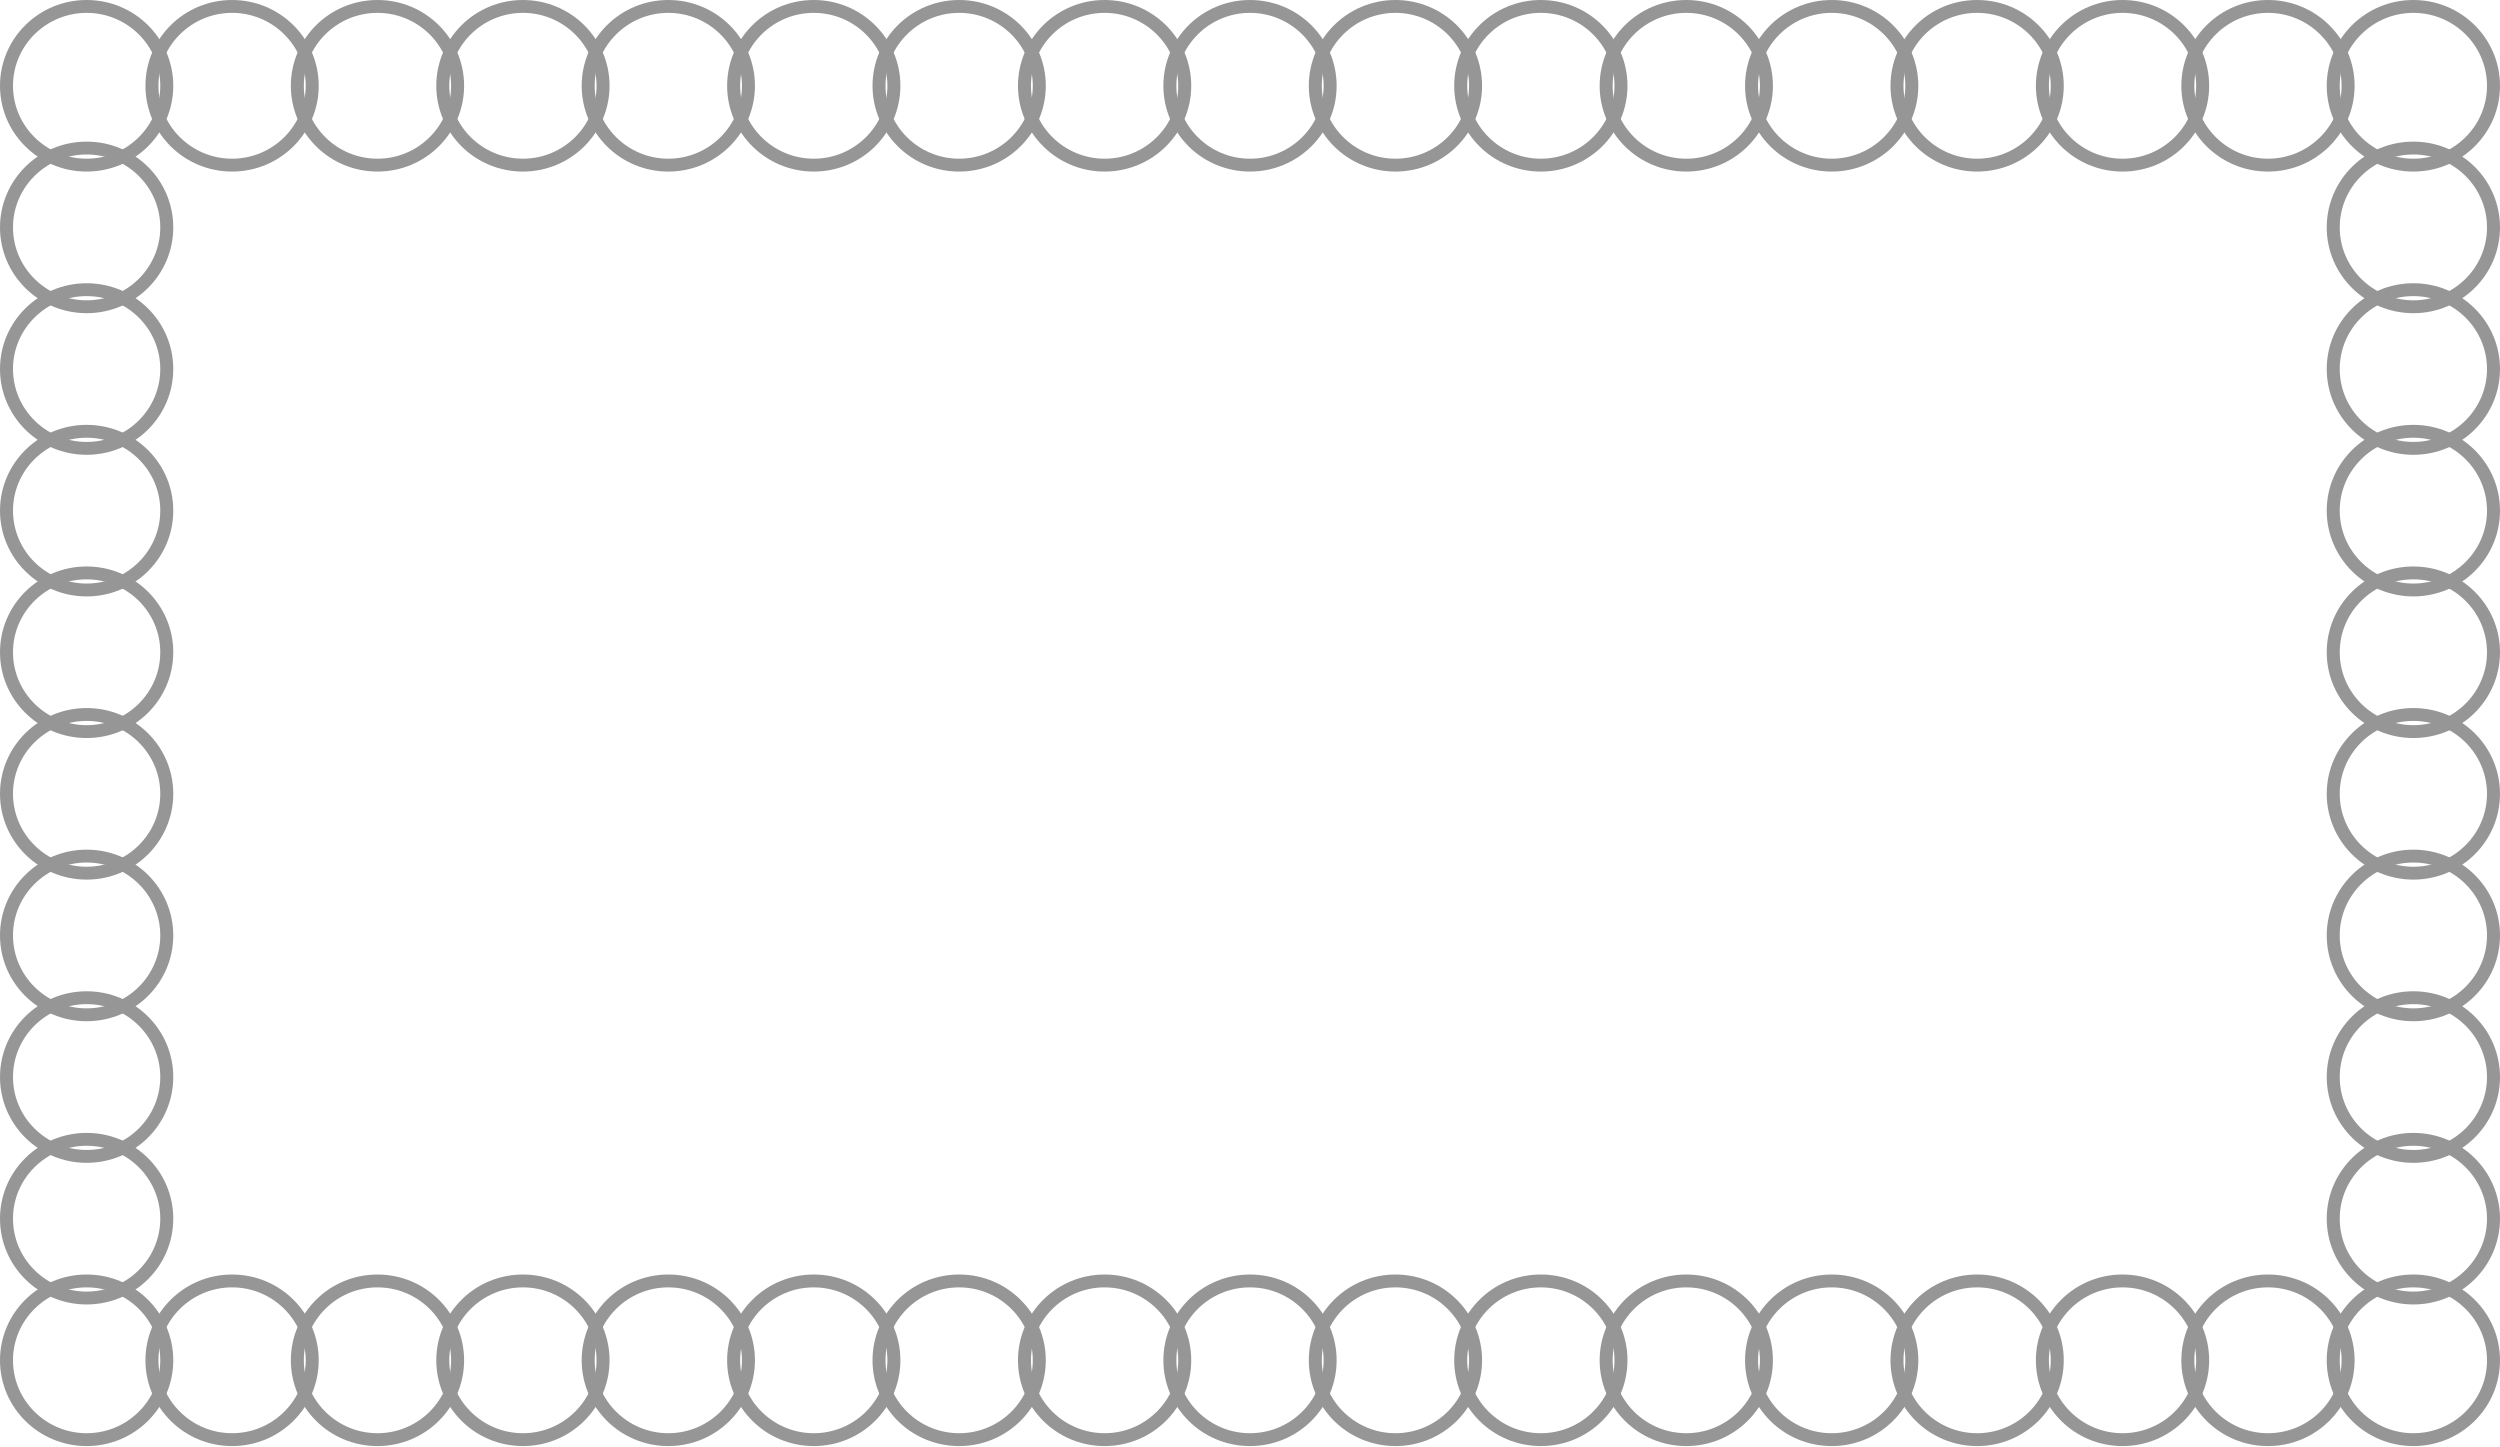
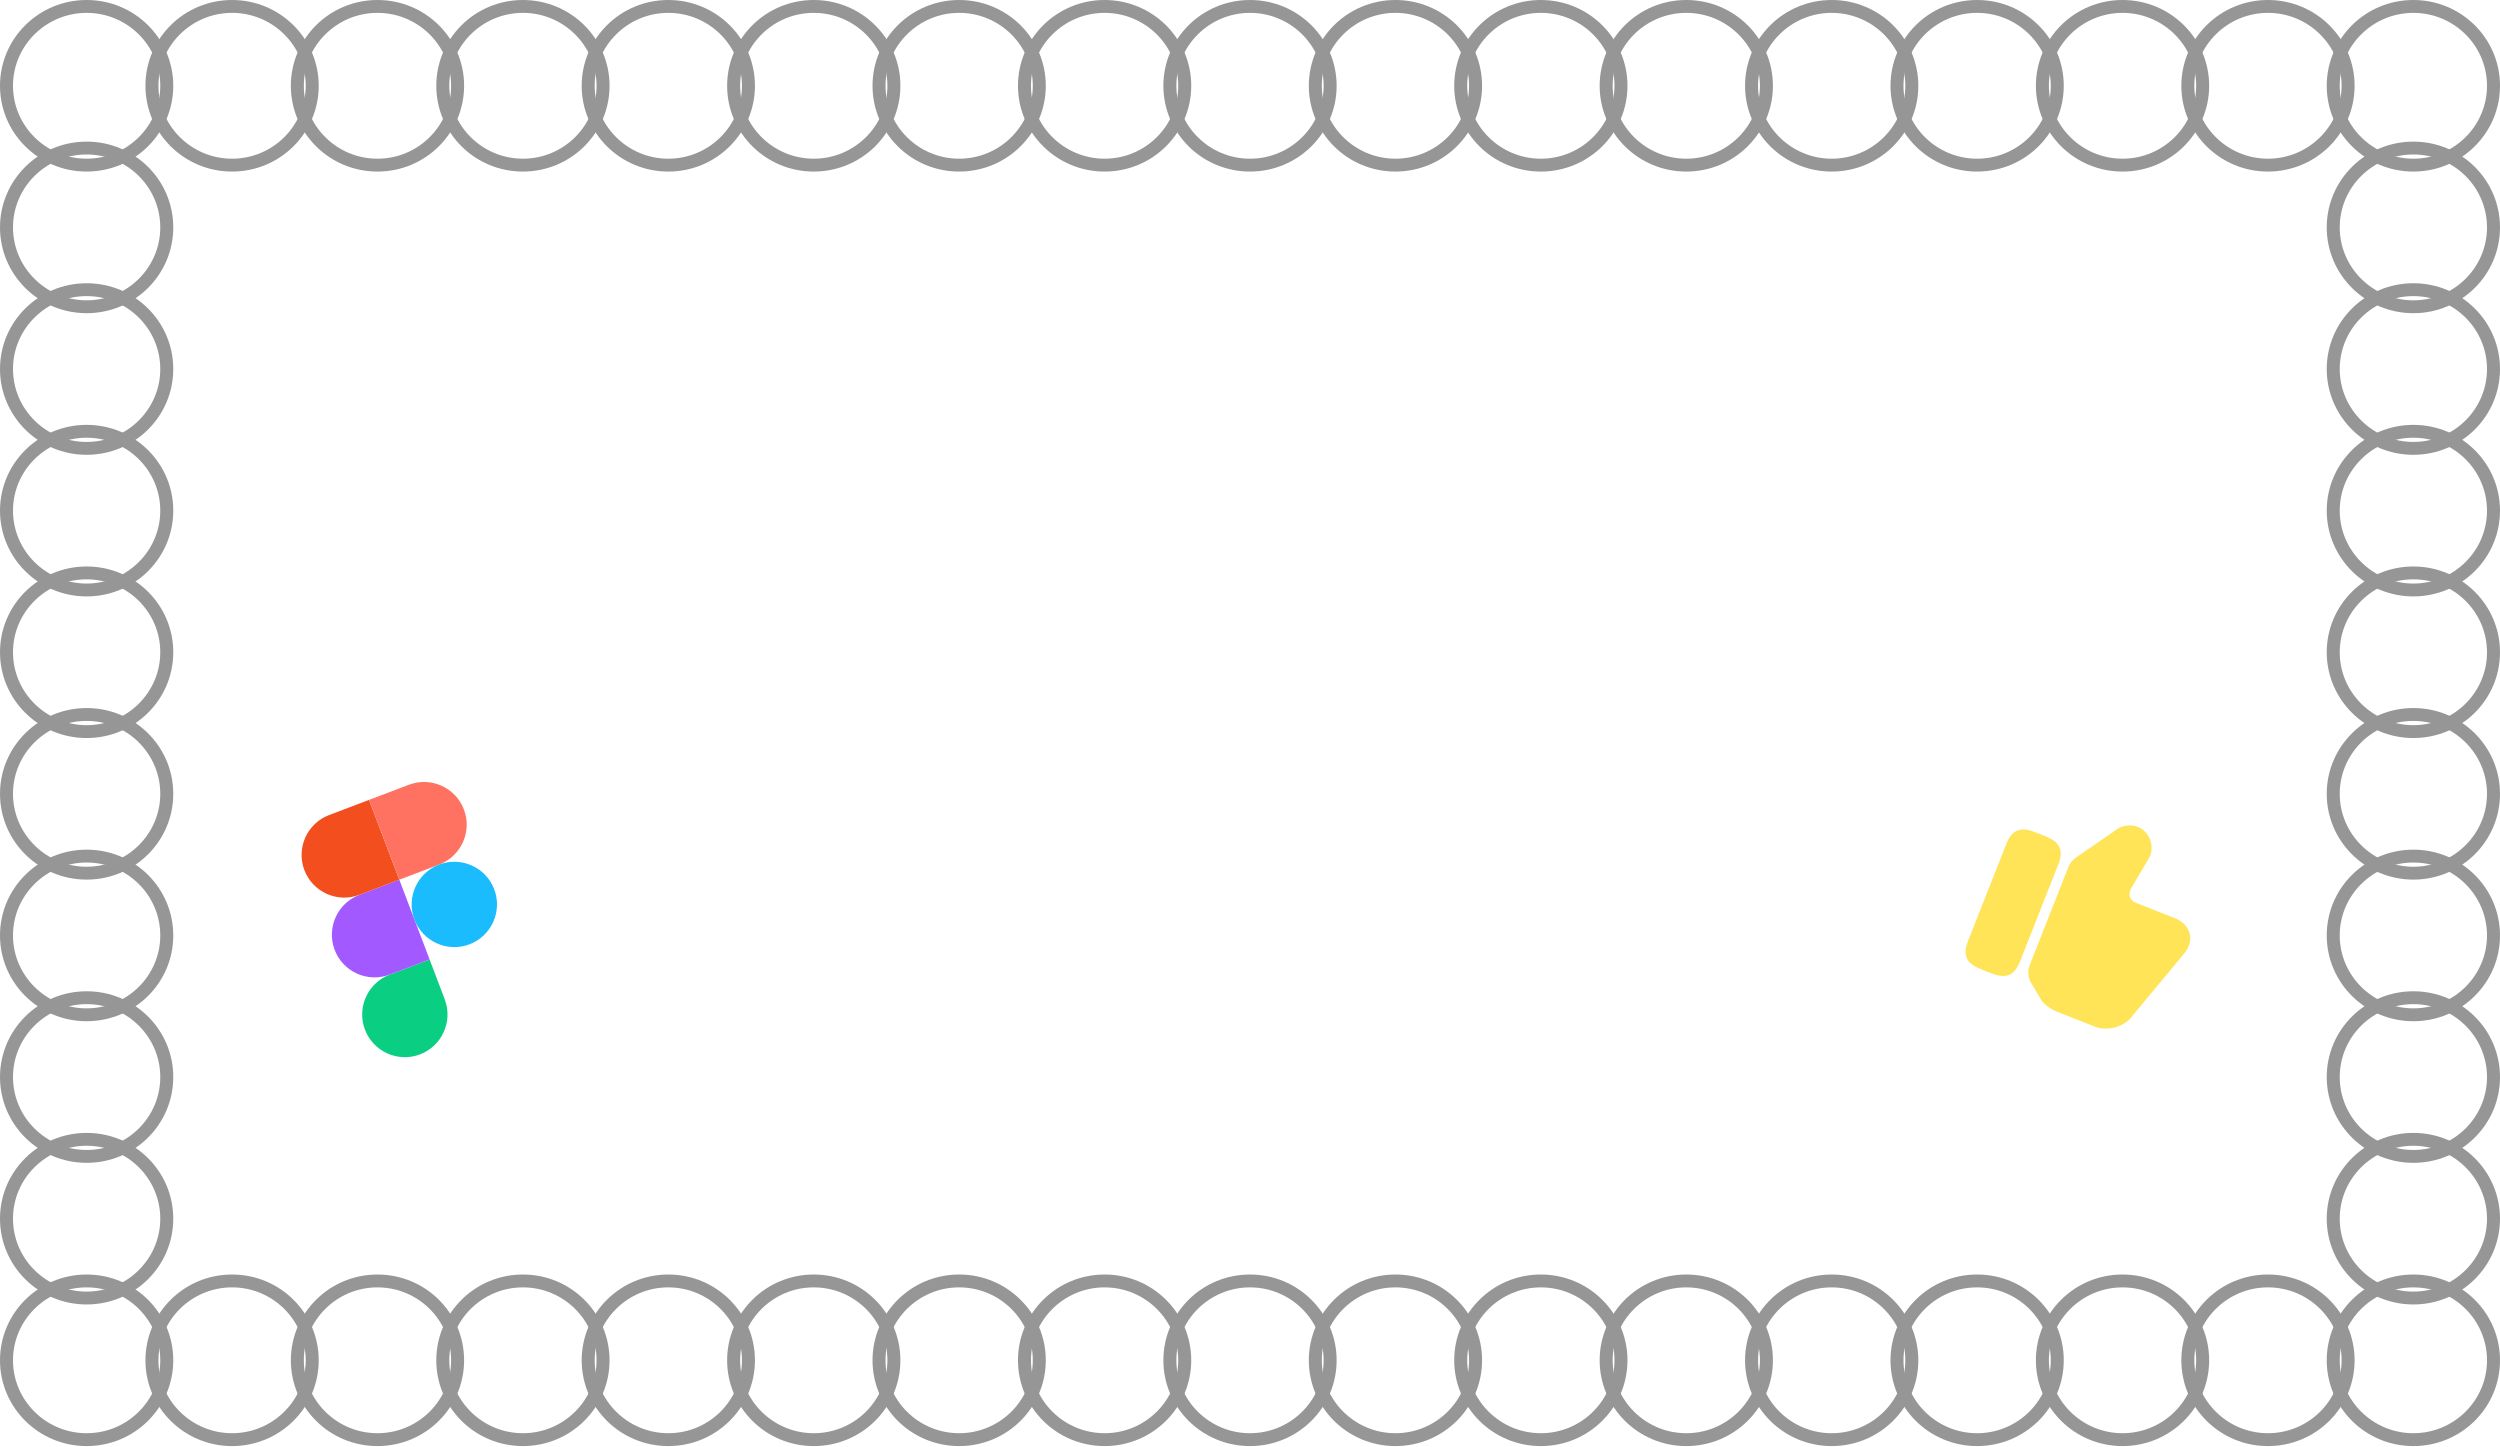
<svg xmlns="http://www.w3.org/2000/svg" width="510" height="295" viewBox="0 0 510 295" fill="none">
+   <path d="M414.07 196.858L421.95 176.882C422.261 176.095 422.799 175.421 423.488 174.943L432.004 169.078C433.354 168.133 435.814 168.059 437.34 169.433C439.011 170.842 439.436 173.509 438.263 175.273L434.704 181.299C434.393 181.858 434.341 182.451 434.512 182.996C434.699 183.501 435.097 183.931 435.628 184.14L443.709 187.328C445.263 187.941 446.351 189.097 446.704 190.509C447.032 191.865 446.627 193.296 445.584 194.498L434.938 207.317C433.367 209.514 429.929 210.453 427.295 209.414L419.627 206.389C418.309 205.869 416.639 204.688 416.127 203.509L414.379 200.57C413.702 199.462 413.589 198.077 414.07 196.858Z" fill="#FFE457" />
+   <path d="M417.211 170.577L415.185 169.778C412.138 168.576 410.434 169.267 409.286 172.177L401.483 191.957C400.336 194.867 401.109 196.535 404.156 197.737L406.182 198.536C409.229 199.738 410.933 199.047 412.081 196.137L419.884 176.358C421.032 173.448 420.258 171.779 417.211 170.577Z" fill="#FFE457" />
+   <path d="M85.68 215.097C90.172 213.391 92.433 208.361 90.727 203.869L87.637 195.731L79.499 198.822C75.007 200.528 72.746 205.558 74.452 210.05C76.158 214.542 81.188 216.803 85.68 215.097Z" fill="#0ACF83" />
+   <path d="M68.271 193.774C66.565 189.282 68.826 184.252 73.318 182.546L81.456 179.456L87.637 195.731L79.499 198.822C75.007 200.528 69.977 198.266 68.271 193.774Z" fill="#A259FF" />
+   <path d="M62.09 177.499C60.385 173.007 62.646 167.977 67.138 166.271L75.275 163.181L81.456 179.456L73.318 182.546C68.826 184.252 63.796 181.991 62.09 177.499Z" fill="#F24E1E" />
+   <path d="M75.275 163.181L83.413 160.09C87.905 158.384 92.935 160.646 94.641 165.138C96.347 169.63 94.086 174.66 89.594 176.366L81.456 179.456L75.275 163.181Z" fill="#FF7262" />
+   <path d="M100.822 181.413C102.528 185.905 100.266 190.935 95.774 192.641C91.282 194.347 86.252 192.086 84.546 187.594C82.841 183.102 85.102 178.071 89.594 176.366C94.086 174.66 99.116 176.921 100.822 181.413Z" fill="#1ABCFE" />
  <path d="M17.673 233.735C25.953 233.735 32.696 240.411 32.696 248.61C32.696 256.809 25.953 263.485 17.673 263.485C9.393 263.485 2.651 256.809 2.651 248.61C2.651 240.411 9.393 233.735 17.673 233.735ZM17.673 231.11C7.909 231.11 0 238.941 0 248.61C0 258.279 7.909 266.11 17.673 266.11C27.438 266.11 35.346 258.279 35.346 248.61C35.346 238.941 27.438 231.11 17.673 231.11Z" fill="#969696" />
  <path d="M17.673 204.845C25.953 204.845 32.696 211.521 32.696 219.72C32.696 227.919 25.953 234.595 17.673 234.595C9.393 234.595 2.651 227.919 2.651 219.72C2.651 211.521 9.393 204.845 17.673 204.845ZM17.673 202.22C7.909 202.22 0 210.051 0 219.72C0 229.389 7.909 237.22 17.673 237.22C27.438 237.22 35.346 229.389 35.346 219.72C35.346 210.051 27.438 202.22 17.673 202.22Z" fill="#969696" />
  <path d="M17.673 175.955C25.953 175.955 32.696 182.631 32.696 190.83C32.696 199.029 25.953 205.705 17.673 205.705C9.393 205.705 2.651 199.029 2.651 190.83C2.651 182.631 9.393 175.955 17.673 175.955ZM17.673 173.33C7.909 173.33 0 181.161 0 190.83C0 200.499 7.909 208.33 17.673 208.33C27.438 208.33 35.346 200.499 35.346 190.83C35.346 181.161 27.438 173.33 17.673 173.33Z" fill="#969696" />
  <path d="M17.673 147.065C25.953 147.065 32.696 153.741 32.696 161.94C32.696 170.139 25.953 176.815 17.673 176.815C9.393 176.815 2.651 170.139 2.651 161.94C2.651 153.741 9.393 147.065 17.673 147.065ZM17.673 144.44C7.909 144.44 0 152.271 0 161.94C0 171.609 7.909 179.44 17.673 179.44C27.438 179.44 35.346 171.609 35.346 161.94C35.346 152.271 27.438 144.44 17.673 144.44Z" fill="#969696" />
  <path d="M17.673 118.185C25.953 118.185 32.696 124.861 32.696 133.06C32.696 141.259 25.953 147.935 17.673 147.935C9.393 147.935 2.651 141.259 2.651 133.06C2.651 124.861 9.393 118.185 17.673 118.185ZM17.673 115.56C7.909 115.56 0 123.391 0 133.06C0 142.729 7.909 150.56 17.673 150.56C27.438 150.56 35.346 142.729 35.346 133.06C35.346 123.391 27.438 115.56 17.673 115.56Z" fill="#969696" />
  <path d="M17.673 89.295C25.953 89.295 32.696 95.971 32.696 104.17C32.696 112.369 25.953 119.045 17.673 119.045C9.393 119.045 2.651 112.369 2.651 104.17C2.651 95.971 9.393 89.295 17.673 89.295ZM17.673 86.67C7.909 86.67 0 94.501 0 104.17C0 113.839 7.909 121.67 17.673 121.67C27.438 121.67 35.346 113.839 35.346 104.17C35.346 94.501 27.438 86.67 17.673 86.67Z" fill="#969696" />
  <path d="M17.673 60.405C25.953 60.405 32.696 67.081 32.696 75.28C32.696 83.479 25.953 90.155 17.673 90.155C9.393 90.155 2.651 83.479 2.651 75.28C2.651 67.081 9.393 60.405 17.673 60.405ZM17.673 57.78C7.909 57.78 0 65.611 0 75.28C0 84.949 7.909 92.78 17.673 92.78C27.438 92.78 35.346 84.949 35.346 75.28C35.346 65.611 27.438 57.78 17.673 57.78Z" fill="#969696" />
  <path d="M17.673 31.515C25.953 31.515 32.696 38.191 32.696 46.39C32.696 54.589 25.953 61.265 17.673 61.265C9.393 61.265 2.651 54.589 2.651 46.39C2.651 38.191 9.393 31.515 17.673 31.515ZM17.673 28.89C7.909 28.89 0 36.721 0 46.39C0 56.059 7.909 63.89 17.673 63.89C27.438 63.89 35.346 56.059 35.346 46.39C35.346 36.721 27.438 28.89 17.673 28.89Z" fill="#969696" />
  <path d="M17.673 2.625C25.953 2.625 32.696 9.301 32.696 17.5C32.696 25.699 25.953 32.375 17.673 32.375C9.393 32.375 2.651 25.699 2.651 17.5C2.651 9.301 9.393 2.625 17.673 2.625ZM17.673 0C7.909 0 0 7.831 0 17.5C0 27.169 7.909 35 17.673 35C27.438 35 35.346 27.169 35.346 17.5C35.346 7.831 27.438 0 17.673 0Z" fill="#969696" />
  <path d="M47.344 2.625C55.624 2.625 62.366 9.301 62.366 17.5C62.366 25.699 55.624 32.375 47.344 32.375C39.064 32.375 32.322 25.699 32.322 17.5C32.322 9.301 39.055 2.625 47.344 2.625ZM47.344 0C37.579 0 29.671 7.831 29.671 17.5C29.671 27.169 37.579 35 47.344 35C57.108 35 65.017 27.169 65.017 17.5C65.017 7.831 57.1 0 47.344 0Z" fill="#969696" />
  <path d="M77.005 2.625C85.285 2.625 92.027 9.301 92.027 17.5C92.027 25.699 85.285 32.375 77.005 32.375C68.725 32.375 61.983 25.699 61.983 17.5C61.983 9.301 68.725 2.625 77.005 2.625ZM77.005 0C67.241 0 59.332 7.831 59.332 17.5C59.332 27.169 67.241 35 77.005 35C86.769 35 94.678 27.169 94.678 17.5C94.678 7.831 86.769 0 77.005 0Z" fill="#969696" />
  <path d="M106.676 2.625C114.956 2.625 121.698 9.301 121.698 17.5C121.698 25.699 114.956 32.375 106.676 32.375C98.396 32.375 91.653 25.699 91.653 17.5C91.653 9.301 98.387 2.625 106.676 2.625ZM106.676 0C96.911 0 89.002 7.831 89.002 17.5C89.002 27.169 96.911 35 106.676 35C116.44 35 124.349 27.169 124.349 17.5C124.349 7.831 116.431 0 106.676 0Z" fill="#969696" />
  <path d="M136.337 2.625C144.617 2.625 151.359 9.301 151.359 17.5C151.359 25.699 144.617 32.375 136.337 32.375C128.057 32.375 121.314 25.699 121.314 17.5C121.314 9.301 128.057 2.625 136.337 2.625ZM136.337 0C126.572 0 118.663 7.831 118.663 17.5C118.663 27.169 126.572 35 136.337 35C146.101 35 154.01 27.169 154.01 17.5C154.01 7.831 146.101 0 136.337 0Z" fill="#969696" />
  <path d="M166.007 2.625C174.287 2.625 181.03 9.301 181.03 17.5C181.03 25.699 174.287 32.375 166.007 32.375C157.728 32.375 150.985 25.699 150.985 17.5C150.985 9.301 157.728 2.625 166.007 2.625ZM166.007 0C156.243 0 148.334 7.831 148.334 17.5C148.334 27.169 156.243 35 166.007 35C175.772 35 183.681 27.169 183.681 17.5C183.681 7.831 175.763 0 166.007 0Z" fill="#969696" />
  <path d="M195.668 2.625C203.948 2.625 210.691 9.301 210.691 17.5C210.691 25.699 203.948 32.375 195.668 32.375C187.388 32.375 180.646 25.699 180.646 17.5C180.646 9.301 187.388 2.625 195.668 2.625ZM195.668 0C185.904 0 177.995 7.831 177.995 17.5C177.995 27.169 185.904 35 195.668 35C205.433 35 213.342 27.169 213.342 17.5C213.342 7.831 205.433 0 195.668 0Z" fill="#969696" />
  <path d="M225.339 2.625C233.619 2.625 240.361 9.301 240.361 17.5C240.361 25.699 233.619 32.375 225.339 32.375C217.059 32.375 210.317 25.699 210.317 17.5C210.317 9.301 217.059 2.625 225.339 2.625ZM225.339 0C215.575 0 207.666 7.831 207.666 17.5C207.666 27.169 215.575 35 225.339 35C235.104 35 243.012 27.169 243.012 17.5C243.012 7.831 235.095 0 225.339 0Z" fill="#969696" />
  <path d="M255 2.625C263.28 2.625 270.022 9.301 270.022 17.5C270.022 25.699 263.28 32.375 255 32.375C246.72 32.375 239.978 25.699 239.978 17.5C239.978 9.301 246.72 2.625 255 2.625ZM255 0C245.235 0 237.327 7.831 237.327 17.5C237.327 27.169 245.235 35 255 35C264.764 35 272.673 27.169 272.673 17.5C272.673 7.831 264.764 0 255 0Z" fill="#969696" />
  <path d="M284.671 2.625C292.951 2.625 299.693 9.301 299.693 17.5C299.693 25.699 292.951 32.375 284.671 32.375C276.391 32.375 269.649 25.699 269.649 17.5C269.649 9.301 276.391 2.625 284.671 2.625ZM284.671 0C274.906 0 266.998 7.831 266.998 17.5C266.998 27.169 274.906 35 284.671 35C294.435 35 302.344 27.169 302.344 17.5C302.344 7.831 294.426 0 284.671 0Z" fill="#969696" />
  <path d="M314.332 2.625C322.612 2.625 329.354 9.301 329.354 17.5C329.354 25.699 322.612 32.375 314.332 32.375C306.052 32.375 299.309 25.699 299.309 17.5C299.309 9.301 306.052 2.625 314.332 2.625ZM314.332 0C304.567 0 296.658 7.831 296.658 17.5C296.658 27.169 304.567 35 314.332 35C324.096 35 332.005 27.169 332.005 17.5C332.005 7.831 324.096 0 314.332 0Z" fill="#969696" />
  <path d="M344.002 2.625C352.282 2.625 359.025 9.301 359.025 17.5C359.025 25.699 352.282 32.375 344.002 32.375C335.722 32.375 328.98 25.699 328.98 17.5C328.98 9.301 335.722 2.625 344.002 2.625ZM344.002 0C334.238 0 326.329 7.831 326.329 17.5C326.329 27.169 334.238 35 344.002 35C353.767 35 361.676 27.169 361.676 17.5C361.676 7.831 353.758 0 344.002 0Z" fill="#969696" />
  <path d="M373.664 2.625C381.943 2.625 388.686 9.301 388.686 17.5C388.686 25.699 381.943 32.375 373.664 32.375C365.384 32.375 358.641 25.699 358.641 17.5C358.641 9.301 365.384 2.625 373.664 2.625ZM373.664 0C363.899 0 355.99 7.831 355.99 17.5C355.99 27.169 363.899 35 373.664 35C383.428 35 391.337 27.169 391.337 17.5C391.337 7.831 383.428 0 373.664 0Z" fill="#969696" />
  <path d="M403.334 2.625C411.614 2.625 418.356 9.301 418.356 17.5C418.356 25.699 411.614 32.375 403.334 32.375C395.054 32.375 388.312 25.699 388.312 17.5C388.312 9.301 395.054 2.625 403.334 2.625ZM403.334 0C393.57 0 385.661 7.831 385.661 17.5C385.661 27.169 393.57 35 403.334 35C413.099 35 421.007 27.169 421.007 17.5C421.007 7.831 413.09 0 403.334 0Z" fill="#969696" />
  <path d="M432.995 2.625C441.275 2.625 448.017 9.301 448.017 17.5C448.017 25.699 441.275 32.375 432.995 32.375C424.715 32.375 417.973 25.699 417.973 17.5C417.973 9.301 424.715 2.625 432.995 2.625ZM432.995 0C423.231 0 415.322 7.831 415.322 17.5C415.322 27.169 423.231 35 432.995 35C442.76 35 450.668 27.169 450.668 17.5C450.668 7.831 442.76 0 432.995 0Z" fill="#969696" />
  <path d="M462.666 2.625C470.946 2.625 477.688 9.301 477.688 17.5C477.688 25.699 470.946 32.375 462.666 32.375C454.386 32.375 447.644 25.699 447.644 17.5C447.644 9.301 454.386 2.625 462.666 2.625ZM462.666 0C452.901 0 444.993 7.831 444.993 17.5C444.993 27.169 452.901 35 462.666 35C472.43 35 480.339 27.169 480.339 17.5C480.339 7.831 472.422 0 462.666 0Z" fill="#969696" />
  <path d="M492.327 2.625C500.607 2.625 507.349 9.301 507.349 17.5C507.349 25.699 500.607 32.375 492.327 32.375C484.047 32.375 477.305 25.699 477.305 17.5C477.305 9.301 484.047 2.625 492.327 2.625ZM492.327 0C482.562 0 474.654 7.831 474.654 17.5C474.654 27.169 482.562 35 492.327 35C502.091 35 510 27.169 510 17.5C510 7.831 502.091 0 492.327 0Z" fill="#969696" />
  <path d="M492.327 31.515C500.607 31.515 507.349 38.191 507.349 46.39C507.349 54.589 500.607 61.265 492.327 61.265C484.047 61.265 477.305 54.589 477.305 46.39C477.305 38.191 484.047 31.515 492.327 31.515ZM492.327 28.89C482.562 28.89 474.654 36.721 474.654 46.39C474.654 56.059 482.562 63.89 492.327 63.89C502.091 63.89 510 56.059 510 46.39C510 36.721 502.091 28.89 492.327 28.89Z" fill="#969696" />
  <path d="M492.327 60.405C500.607 60.405 507.349 67.081 507.349 75.28C507.349 83.479 500.607 90.155 492.327 90.155C484.047 90.155 477.305 83.479 477.305 75.28C477.305 67.081 484.047 60.405 492.327 60.405ZM492.327 57.78C482.562 57.78 474.654 65.611 474.654 75.28C474.654 84.949 482.562 92.78 492.327 92.78C502.091 92.78 510 84.949 510 75.28C510 65.611 502.091 57.78 492.327 57.78Z" fill="#969696" />
  <path d="M492.327 89.295C500.607 89.295 507.349 95.971 507.349 104.17C507.349 112.369 500.607 119.045 492.327 119.045C484.047 119.045 477.305 112.369 477.305 104.17C477.305 95.971 484.047 89.295 492.327 89.295ZM492.327 86.67C482.562 86.67 474.654 94.501 474.654 104.17C474.654 113.839 482.562 121.67 492.327 121.67C502.091 121.67 510 113.839 510 104.17C510 94.501 502.091 86.67 492.327 86.67Z" fill="#969696" />
  <path d="M492.327 118.185C500.607 118.185 507.349 124.861 507.349 133.06C507.349 141.259 500.607 147.935 492.327 147.935C484.047 147.935 477.305 141.259 477.305 133.06C477.305 124.861 484.047 118.185 492.327 118.185ZM492.327 115.56C482.562 115.56 474.654 123.391 474.654 133.06C474.654 142.729 482.562 150.56 492.327 150.56C502.091 150.56 510 142.729 510 133.06C510 123.391 502.091 115.56 492.327 115.56Z" fill="#969696" />
  <path d="M492.327 147.065C500.607 147.065 507.349 153.741 507.349 161.94C507.349 170.139 500.607 176.815 492.327 176.815C484.047 176.815 477.305 170.139 477.305 161.94C477.305 153.741 484.047 147.065 492.327 147.065ZM492.327 144.44C482.562 144.44 474.654 152.271 474.654 161.94C474.654 171.609 482.562 179.44 492.327 179.44C502.091 179.44 510 171.609 510 161.94C510 152.271 502.091 144.44 492.327 144.44Z" fill="#969696" />
  <path d="M492.327 175.955C500.607 175.955 507.349 182.631 507.349 190.83C507.349 199.029 500.607 205.705 492.327 205.705C484.047 205.705 477.305 199.029 477.305 190.83C477.305 182.631 484.047 175.955 492.327 175.955ZM492.327 173.33C482.562 173.33 474.654 181.161 474.654 190.83C474.654 200.499 482.562 208.33 492.327 208.33C502.091 208.33 510 200.499 510 190.83C510 181.161 502.091 173.33 492.327 173.33Z" fill="#969696" />
  <path d="M492.327 204.845C500.607 204.845 507.349 211.521 507.349 219.72C507.349 227.919 500.607 234.595 492.327 234.595C484.047 234.595 477.305 227.919 477.305 219.72C477.305 211.521 484.047 204.845 492.327 204.845ZM492.327 202.22C482.562 202.22 474.654 210.051 474.654 219.72C474.654 229.389 482.562 237.22 492.327 237.22C502.091 237.22 510 229.389 510 219.72C510 210.051 502.091 202.22 492.327 202.22Z" fill="#969696" />
  <path d="M492.327 233.735C500.607 233.735 507.349 240.411 507.349 248.61C507.349 256.809 500.607 263.485 492.327 263.485C484.047 263.485 477.305 256.809 477.305 248.61C477.305 240.411 484.047 233.735 492.327 233.735ZM492.327 231.11C482.562 231.11 474.654 238.941 474.654 248.61C474.654 258.279 482.562 266.11 492.327 266.11C502.091 266.11 510 258.279 510 248.61C510 238.941 502.091 231.11 492.327 231.11Z" fill="#969696" />
  <path d="M492.327 262.625C500.607 262.625 507.349 269.301 507.349 277.5C507.349 285.699 500.607 292.375 492.327 292.375C484.047 292.375 477.305 285.699 477.305 277.5C477.305 269.301 484.047 262.625 492.327 262.625ZM492.327 260C482.562 260 474.654 267.831 474.654 277.5C474.654 287.169 482.562 295 492.327 295C502.091 295 510 287.169 510 277.5C510 267.831 502.091 260 492.327 260Z" fill="#969696" />
  <path d="M462.666 262.625C470.946 262.625 477.688 269.301 477.688 277.5C477.688 285.699 470.946 292.375 462.666 292.375C454.386 292.375 447.644 285.699 447.644 277.5C447.644 269.301 454.386 262.625 462.666 262.625ZM462.666 260C452.901 260 444.993 267.831 444.993 277.5C444.993 287.169 452.901 295 462.666 295C472.43 295 480.339 287.169 480.339 277.5C480.339 267.831 472.43 260 462.666 260Z" fill="#969696" />
  <path d="M432.995 262.625C441.275 262.625 448.017 269.301 448.017 277.5C448.017 285.699 441.275 292.375 432.995 292.375C424.715 292.375 417.973 285.699 417.973 277.5C417.973 269.301 424.715 262.625 432.995 262.625ZM432.995 260C423.231 260 415.322 267.831 415.322 277.5C415.322 287.169 423.231 295 432.995 295C442.76 295 450.668 287.169 450.668 277.5C450.668 267.831 442.76 260 432.995 260Z" fill="#969696" />
  <path d="M403.334 262.625C411.614 262.625 418.356 269.301 418.356 277.5C418.356 285.699 411.614 292.375 403.334 292.375C395.054 292.375 388.312 285.699 388.312 277.5C388.312 269.301 395.054 262.625 403.334 262.625ZM403.334 260C393.57 260 385.661 267.831 385.661 277.5C385.661 287.169 393.57 295 403.334 295C413.099 295 421.007 287.169 421.007 277.5C421.007 267.831 413.099 260 403.334 260Z" fill="#969696" />
  <path d="M373.664 262.625C381.943 262.625 388.686 269.301 388.686 277.5C388.686 285.699 381.943 292.375 373.664 292.375C365.384 292.375 358.641 285.699 358.641 277.5C358.641 269.301 365.384 262.625 373.664 262.625ZM373.664 260C363.899 260 355.99 267.831 355.99 277.5C355.99 287.169 363.899 295 373.664 295C383.428 295 391.337 287.169 391.337 277.5C391.337 267.831 383.428 260 373.664 260Z" fill="#969696" />
  <path d="M344.002 262.625C352.282 262.625 359.025 269.301 359.025 277.5C359.025 285.699 352.282 292.375 344.002 292.375C335.722 292.375 328.98 285.699 328.98 277.5C328.98 269.301 335.722 262.625 344.002 262.625ZM344.002 260C334.238 260 326.329 267.831 326.329 277.5C326.329 287.169 334.238 295 344.002 295C353.767 295 361.676 287.169 361.676 277.5C361.676 267.831 353.767 260 344.002 260Z" fill="#969696" />
  <path d="M314.332 262.625C322.612 262.625 329.354 269.301 329.354 277.5C329.354 285.699 322.612 292.375 314.332 292.375C306.052 292.375 299.309 285.699 299.309 277.5C299.309 269.301 306.052 262.625 314.332 262.625ZM314.332 260C304.567 260 296.658 267.831 296.658 277.5C296.658 287.169 304.567 295 314.332 295C324.096 295 332.005 287.169 332.005 277.5C332.005 267.831 324.096 260 314.332 260Z" fill="#969696" />
  <path d="M284.671 262.625C292.951 262.625 299.693 269.301 299.693 277.5C299.693 285.699 292.951 292.375 284.671 292.375C276.391 292.375 269.649 285.699 269.649 277.5C269.649 269.301 276.391 262.625 284.671 262.625ZM284.671 260C274.906 260 266.998 267.831 266.998 277.5C266.998 287.169 274.906 295 284.671 295C294.435 295 302.344 287.169 302.344 277.5C302.344 267.831 294.435 260 284.671 260Z" fill="#969696" />
  <path d="M255 262.625C263.28 262.625 270.022 269.301 270.022 277.5C270.022 285.699 263.28 292.375 255 292.375C246.72 292.375 239.978 285.699 239.978 277.5C239.978 269.301 246.72 262.625 255 262.625ZM255 260C245.235 260 237.327 267.831 237.327 277.5C237.327 287.169 245.235 295 255 295C264.764 295 272.673 287.169 272.673 277.5C272.673 267.831 264.764 260 255 260Z" fill="#969696" />
  <path d="M225.339 262.625C233.619 262.625 240.361 269.301 240.361 277.5C240.361 285.699 233.619 292.375 225.339 292.375C217.059 292.375 210.317 285.699 210.317 277.5C210.317 269.301 217.059 262.625 225.339 262.625ZM225.339 260C215.575 260 207.666 267.831 207.666 277.5C207.666 287.169 215.575 295 225.339 295C235.104 295 243.012 287.169 243.012 277.5C243.012 267.831 235.104 260 225.339 260Z" fill="#969696" />
  <path d="M195.668 262.625C203.948 262.625 210.691 269.301 210.691 277.5C210.691 285.699 203.948 292.375 195.668 292.375C187.388 292.375 180.646 285.699 180.646 277.5C180.646 269.301 187.388 262.625 195.668 262.625ZM195.668 260C185.904 260 177.995 267.831 177.995 277.5C177.995 287.169 185.904 295 195.668 295C205.433 295 213.342 287.169 213.342 277.5C213.342 267.831 205.433 260 195.668 260Z" fill="#969696" />
  <path d="M166.007 262.625C174.287 262.625 181.03 269.301 181.03 277.5C181.03 285.699 174.287 292.375 166.007 292.375C157.728 292.375 150.985 285.699 150.985 277.5C150.985 269.301 157.728 262.625 166.007 262.625ZM166.007 260C156.243 260 148.334 267.831 148.334 277.5C148.334 287.169 156.243 295 166.007 295C175.772 295 183.681 287.169 183.681 277.5C183.681 267.831 175.772 260 166.007 260Z" fill="#969696" />
  <path d="M136.337 262.625C144.617 262.625 151.359 269.301 151.359 277.5C151.359 285.699 144.617 292.375 136.337 292.375C128.057 292.375 121.314 285.699 121.314 277.5C121.314 269.301 128.057 262.625 136.337 262.625ZM136.337 260C126.572 260 118.663 267.831 118.663 277.5C118.663 287.169 126.572 295 136.337 295C146.101 295 154.01 287.169 154.01 277.5C154.01 267.831 146.101 260 136.337 260Z" fill="#969696" />
  <path d="M106.676 262.625C114.956 262.625 121.698 269.301 121.698 277.5C121.698 285.699 114.956 292.375 106.676 292.375C98.396 292.375 91.653 285.699 91.653 277.5C91.653 269.301 98.396 262.625 106.676 262.625ZM106.676 260C96.911 260 89.002 267.831 89.002 277.5C89.002 287.169 96.911 295 106.676 295C116.44 295 124.349 287.169 124.349 277.5C124.349 267.831 116.44 260 106.676 260Z" fill="#969696" />
  <path d="M77.005 262.625C85.285 262.625 92.027 269.301 92.027 277.5C92.027 285.699 85.285 292.375 77.005 292.375C68.725 292.375 61.983 285.699 61.983 277.5C61.983 269.301 68.725 262.625 77.005 262.625ZM77.005 260C67.241 260 59.332 267.831 59.332 277.5C59.332 287.169 67.241 295 77.005 295C86.769 295 94.678 287.169 94.678 277.5C94.678 267.831 86.769 260 77.005 260Z" fill="#969696" />
  <path d="M47.344 262.625C55.624 262.625 62.366 269.301 62.366 277.5C62.366 285.699 55.624 292.375 47.344 292.375C39.064 292.375 32.322 285.699 32.322 277.5C32.322 269.301 39.064 262.625 47.344 262.625ZM47.344 260C37.579 260 29.671 267.831 29.671 277.5C29.671 287.169 37.579 295 47.344 295C57.108 295 65.017 287.169 65.017 277.5C65.017 267.831 57.108 260 47.344 260Z" fill="#969696" />
  <path d="M17.673 262.625C25.953 262.625 32.696 269.301 32.696 277.5C32.696 285.699 25.953 292.375 17.673 292.375C9.393 292.375 2.651 285.699 2.651 277.5C2.651 269.301 9.393 262.625 17.673 262.625ZM17.673 260C7.909 260 0 267.831 0 277.5C0 287.169 7.909 295 17.673 295C27.438 295 35.346 287.169 35.346 277.5C35.346 267.831 27.438 260 17.673 260Z" fill="#969696" />
</svg>
